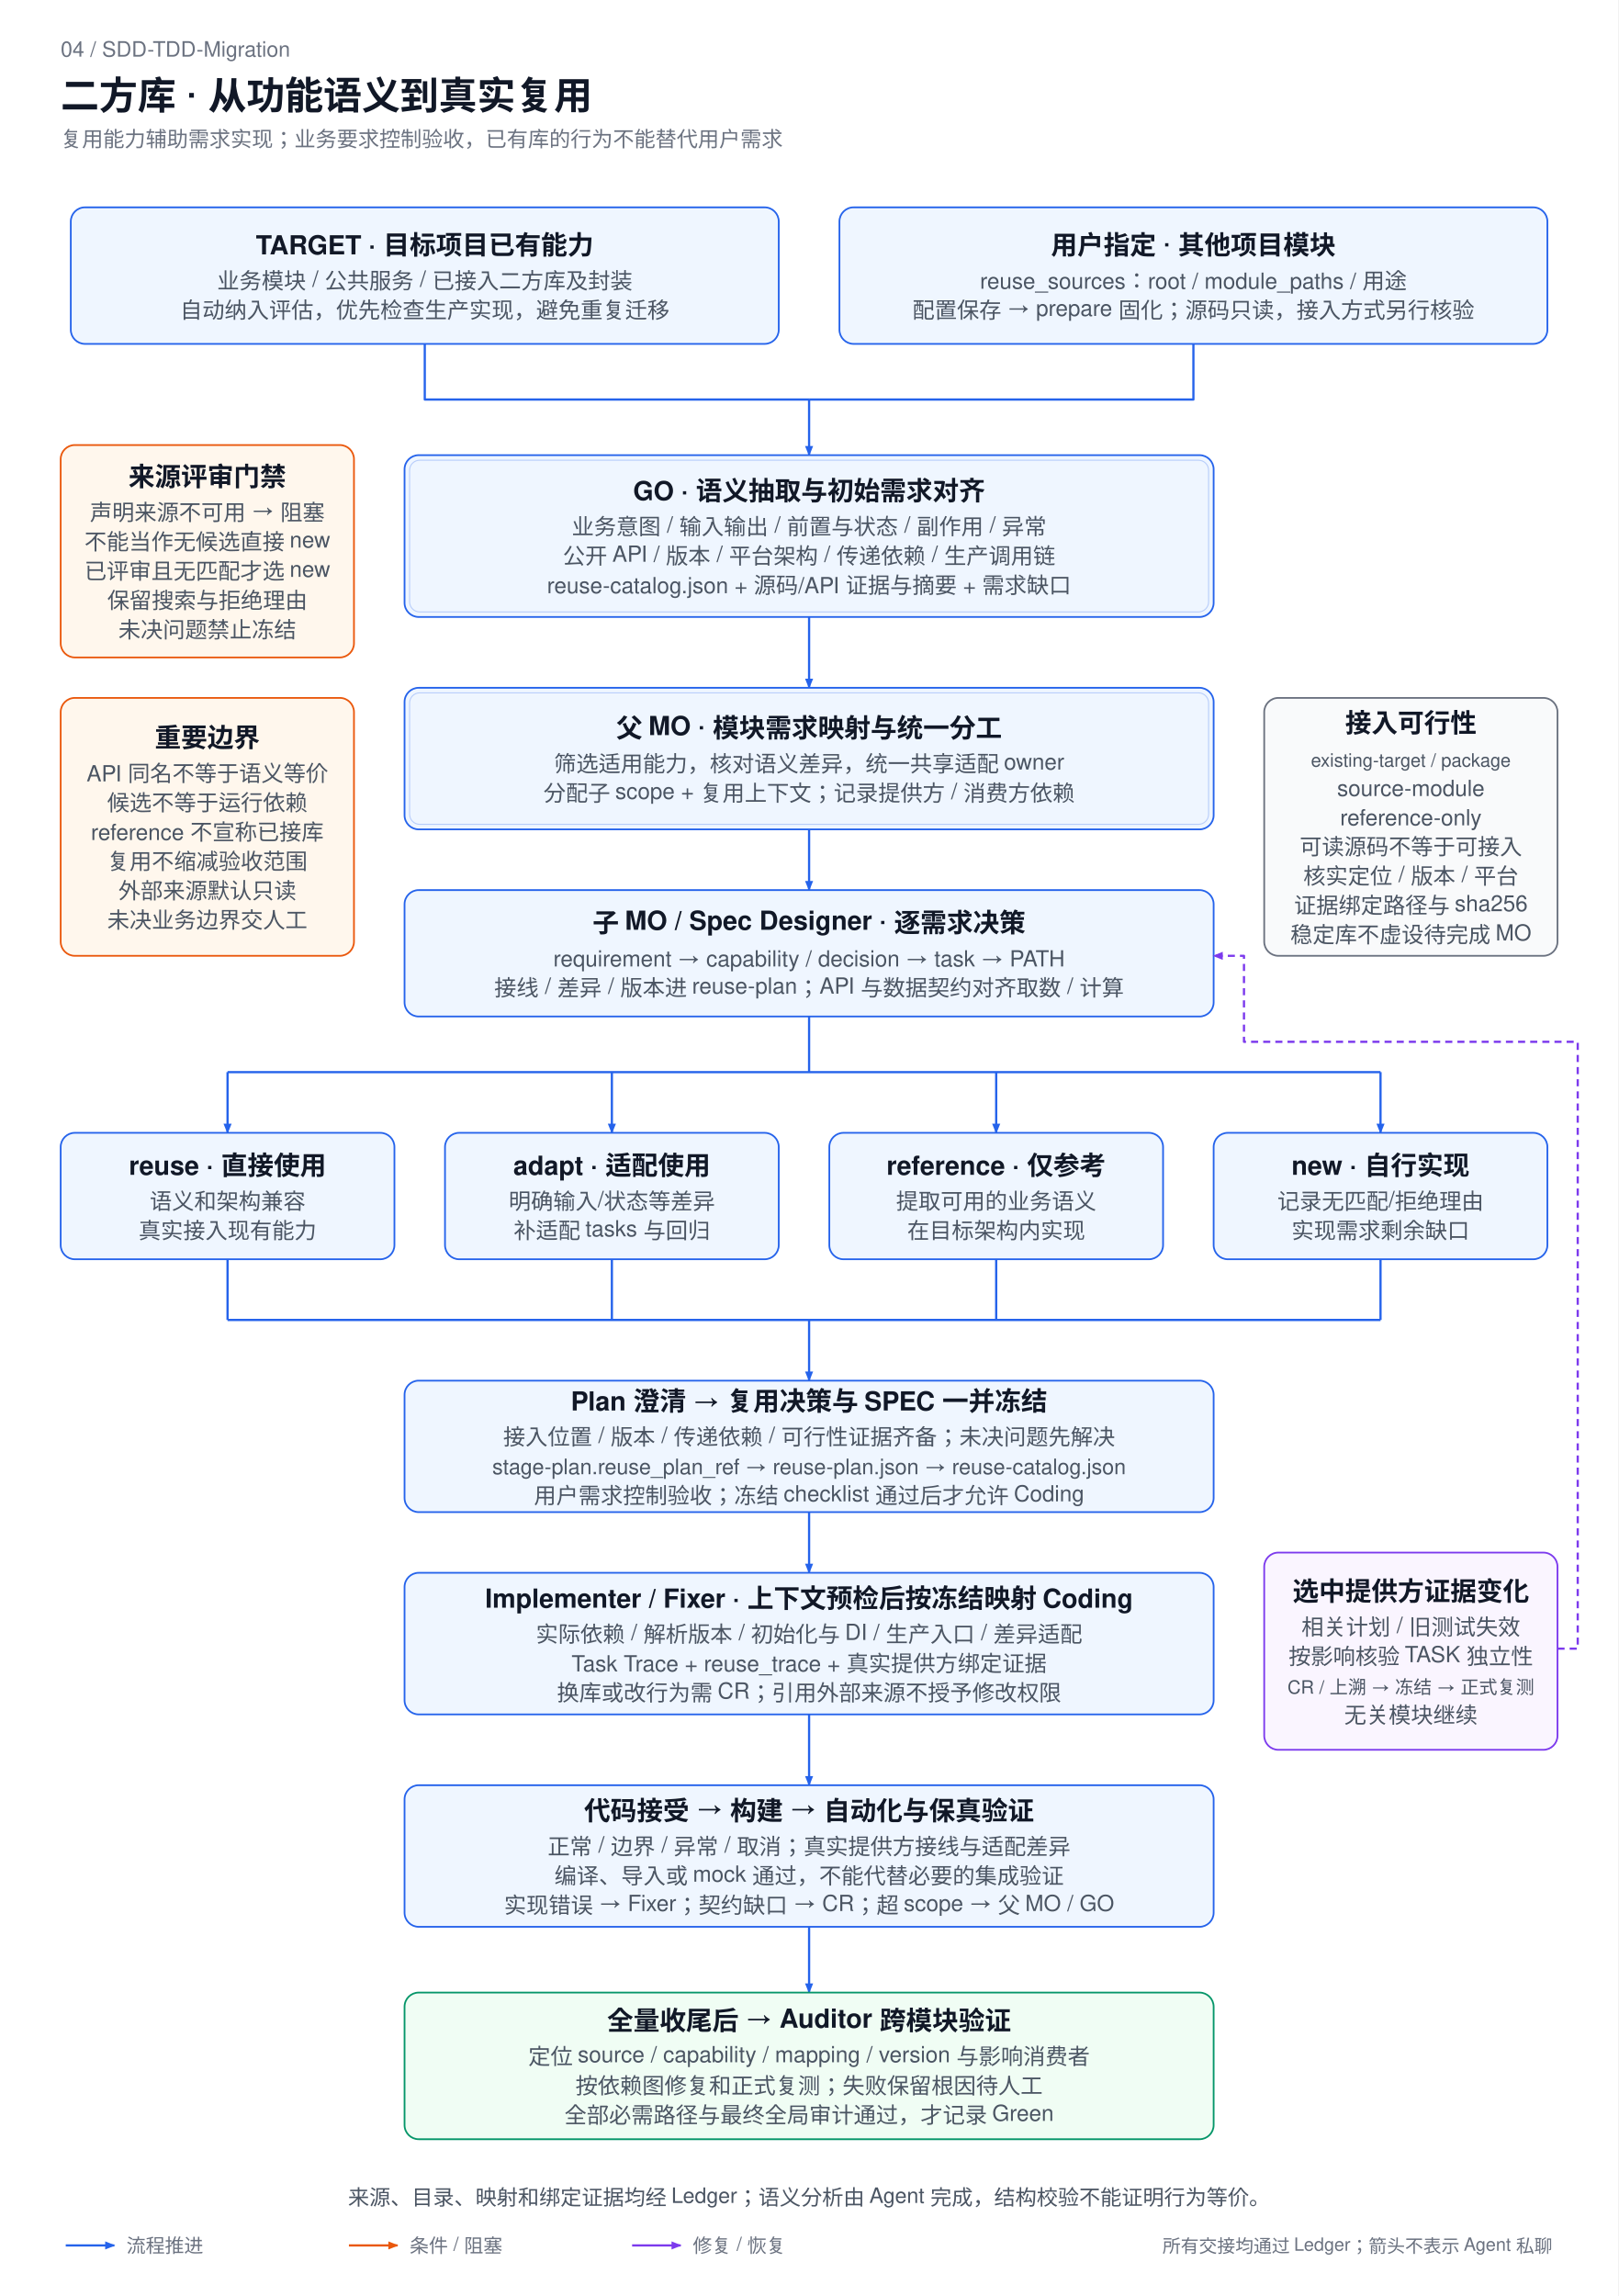
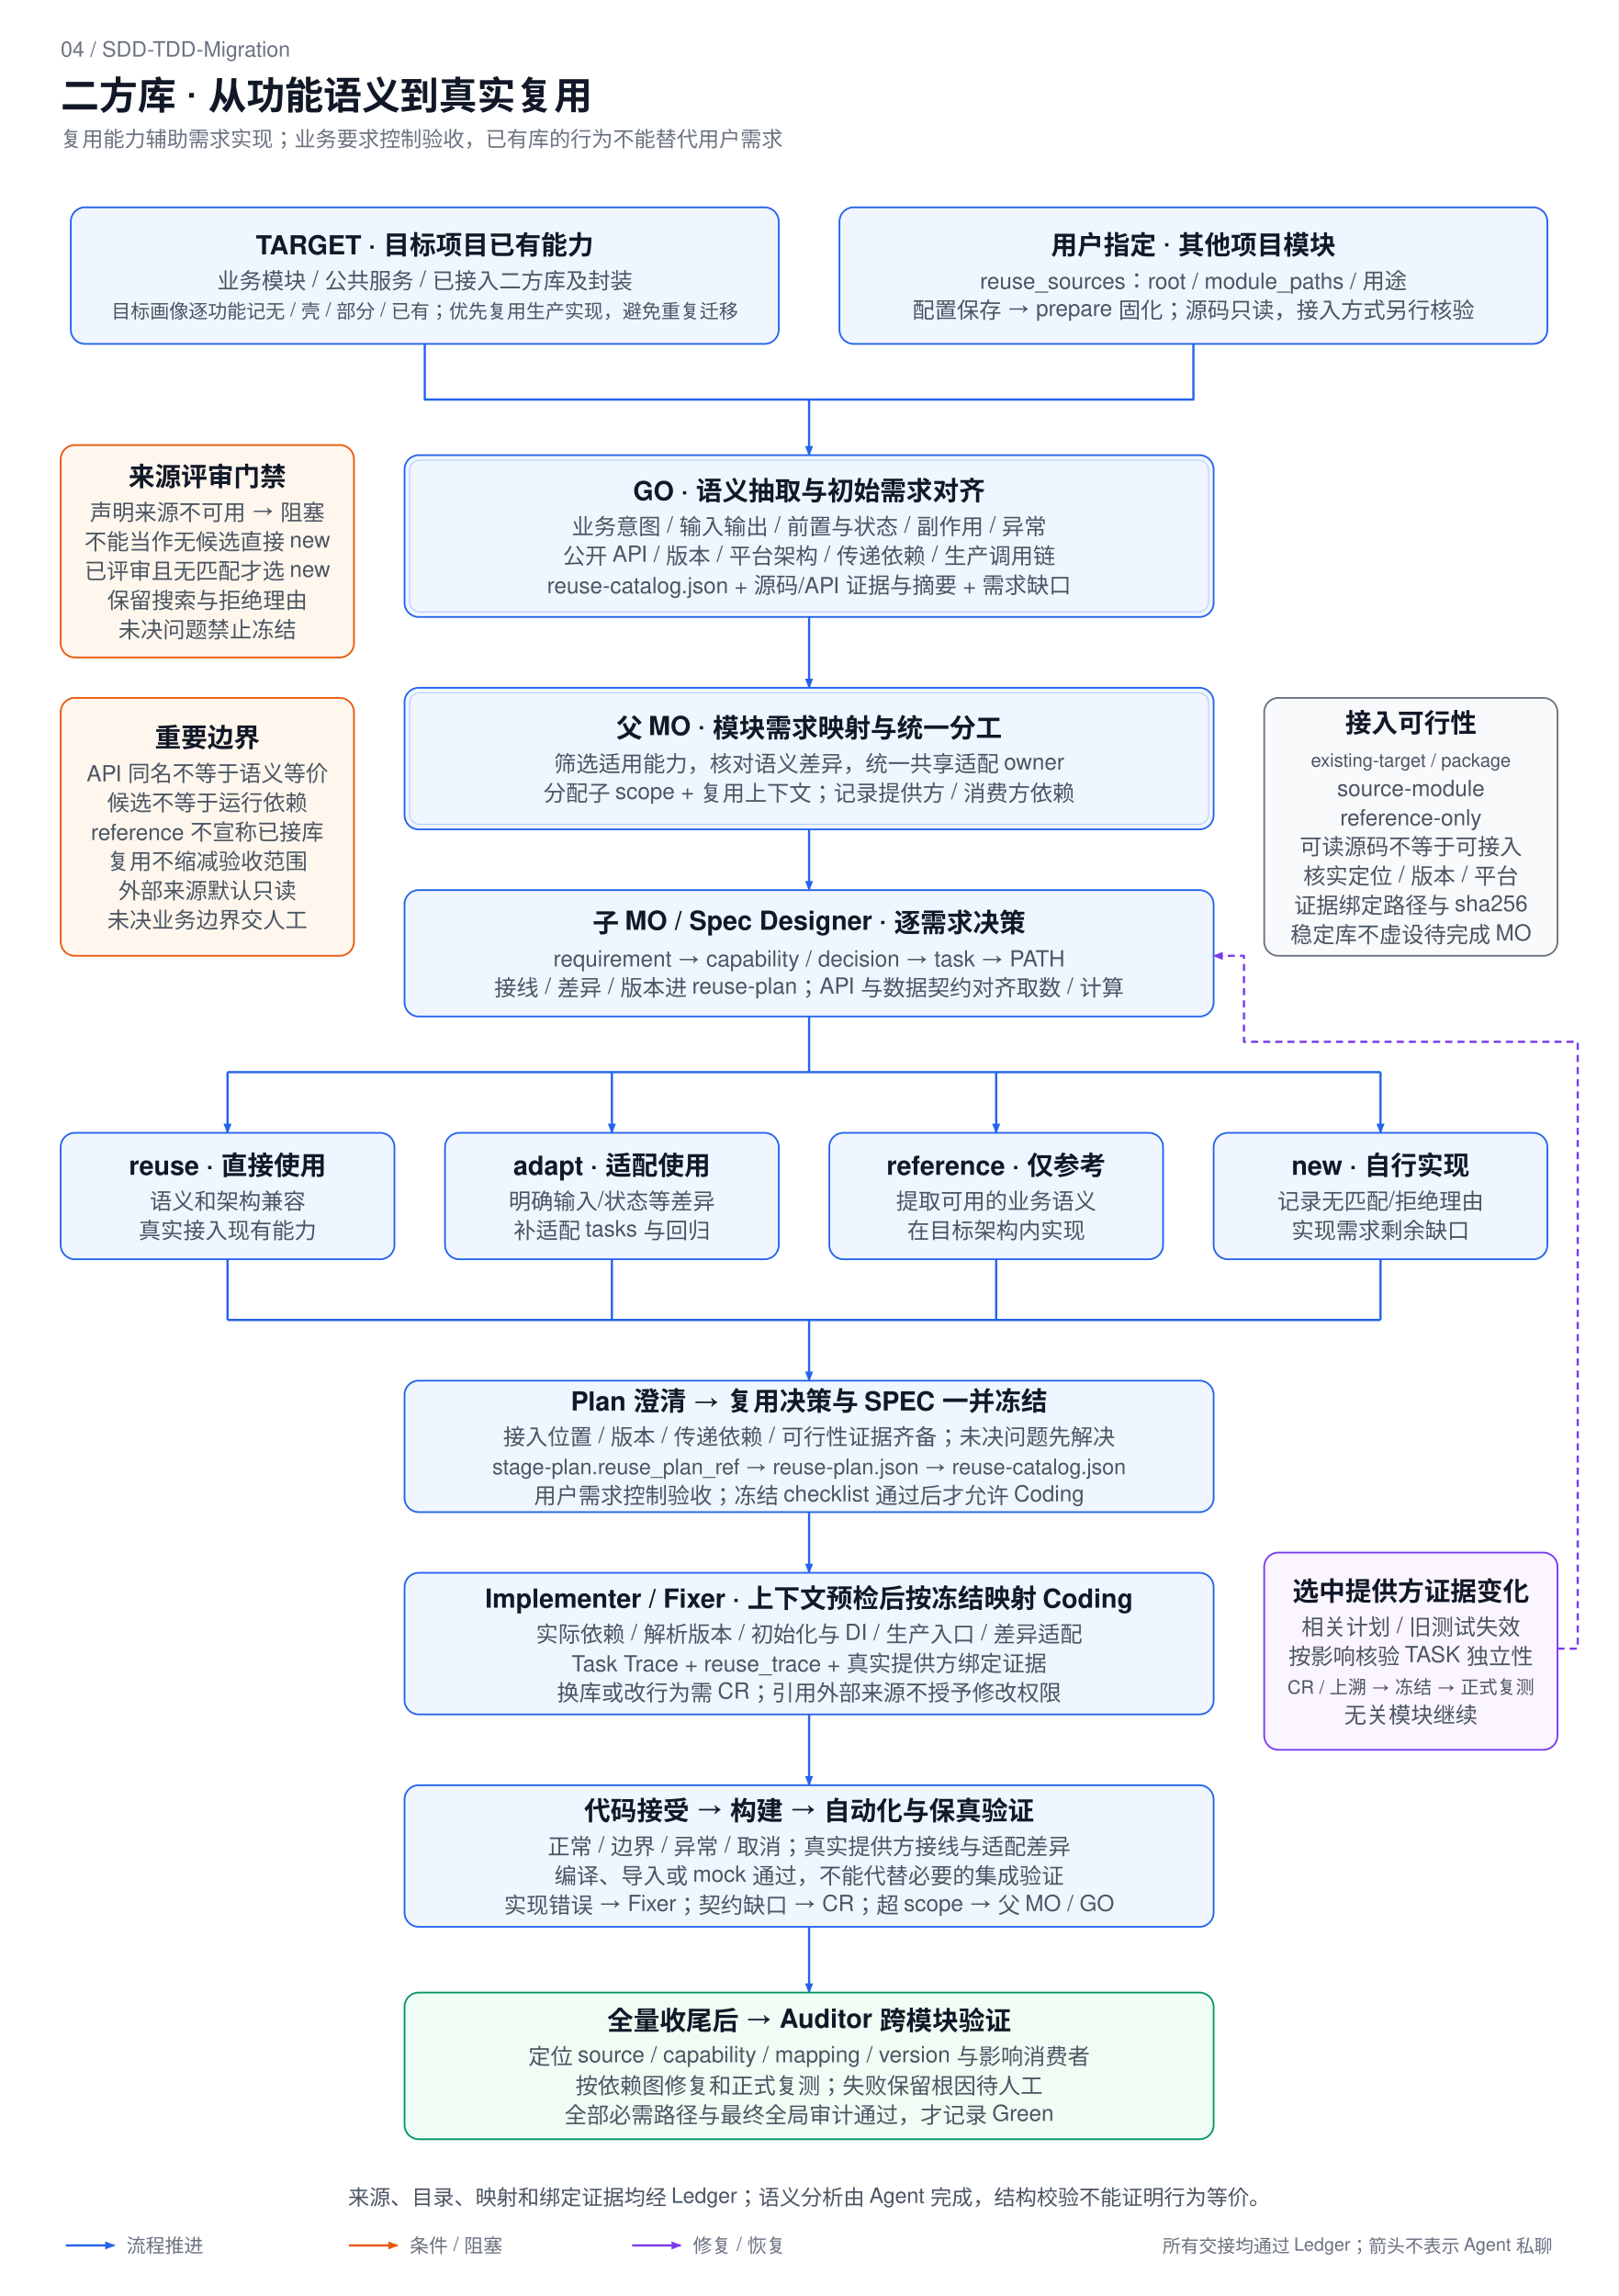
<svg xmlns="http://www.w3.org/2000/svg" width="1600" height="2270" viewBox="0 0 1600 2270" role="img" aria-labelledby="title desc">
  <style>text {font-family: "Helvetica Neue", Helvetica, Arial, "PingFang SC", "Microsoft YaHei", sans-serif;}</style>
  <defs>
    <marker id="arrow-blue" markerWidth="10" markerHeight="8" refX="9" refY="4" orient="auto" markerUnits="userSpaceOnUse">
      <path d="M0,0 L10,4 L0,8 Z" fill="#2563eb" />
    </marker>
    <marker id="arrow-orange" markerWidth="10" markerHeight="8" refX="9" refY="4" orient="auto" markerUnits="userSpaceOnUse">
      <path d="M0,0 L10,4 L0,8 Z" fill="#ea580c" />
    </marker>
    <marker id="arrow-green" markerWidth="10" markerHeight="8" refX="9" refY="4" orient="auto" markerUnits="userSpaceOnUse">
      <path d="M0,0 L10,4 L0,8 Z" fill="#059669" />
    </marker>
    <marker id="arrow-purple" markerWidth="10" markerHeight="8" refX="9" refY="4" orient="auto" markerUnits="userSpaceOnUse">
      <path d="M0,0 L10,4 L0,8 Z" fill="#7c3aed" />
    </marker>
    <marker id="arrow-gray" markerWidth="10" markerHeight="8" refX="9" refY="4" orient="auto" markerUnits="userSpaceOnUse">
      <path d="M0,0 L10,4 L0,8 Z" fill="#6b7280" />
    </marker>
  </defs>
  <rect width="1600" height="2270" fill="white" />
  <text x="60" y="56" font-size="21.00" fill="#6b7280" text-anchor="start" font-weight="400">04  /  SDD-TDD-Migration</text>
  <text x="60" y="108" font-size="38.00" fill="#111827" text-anchor="start" font-weight="700">二方库 · 从功能语义到真实复用</text>
  <text x="60" y="145" font-size="21.00" fill="#6b7280" text-anchor="start" font-weight="400">复用能力辅助需求实现；业务要求控制验收，已有库的行为不能替代用户需求</text>
  <rect x="70" y="205" width="700" height="135" rx="14" fill="#eff6ff" stroke="#2563eb" stroke-width="1.7" />
  <text x="420.0" y="251.5" font-size="26.00" fill="#111827" text-anchor="middle" font-weight="650">TARGET · 目标项目已有能力</text>
  <text x="420.0" y="285.5" font-size="22.00" fill="#4b5563" text-anchor="middle" font-weight="400">业务模块 / 公共服务 / 已接入二方库及封装</text>
-   <text x="420.0" y="314.5" font-size="22.00" fill="#4b5563" text-anchor="middle" font-weight="400">自动纳入评估，优先检查生产实现，避免重复迁移</text>
+   <text x="420.0" y="314.5" font-size="19.07" fill="#4b5563" text-anchor="middle" font-weight="400">目标画像逐功能记无 / 壳 / 部分 / 已有；优先复用生产实现，避免重复迁移</text>
  <rect x="830" y="205" width="700" height="135" rx="14" fill="#eff6ff" stroke="#2563eb" stroke-width="1.7" />
  <text x="1180.0" y="251.5" font-size="26.00" fill="#111827" text-anchor="middle" font-weight="650">用户指定 · 其他项目模块</text>
  <text x="1180.0" y="285.5" font-size="22.00" fill="#4b5563" text-anchor="middle" font-weight="400">reuse_sources：root / module_paths / 用途</text>
  <text x="1180.0" y="314.5" font-size="22.00" fill="#4b5563" text-anchor="middle" font-weight="400">配置保存 → prepare 固化；源码只读，接入方式另行核验</text>
  <path d="M420,340 L420,395 L800,395" fill="none" stroke="#2563eb" stroke-width="2.2" stroke-linejoin="round" />
  <path d="M1180,340 L1180,395 L800,395" fill="none" stroke="#2563eb" stroke-width="2.2" stroke-linejoin="round" />
  <path d="M800,395 L800,450" fill="none" stroke="#2563eb" stroke-width="2.2" stroke-linejoin="round" marker-end="url(#arrow-blue)" />
  <rect x="400" y="450" width="800" height="160" rx="14" fill="#eff6ff" stroke="#2563eb" stroke-width="1.7" />
  <rect x="405" y="455" width="790" height="150" rx="10" fill="none" stroke="#2563eb" stroke-opacity="0.28" />
  <text x="800.0" y="494.5" font-size="26.00" fill="#111827" text-anchor="middle" font-weight="650">GO · 语义抽取与初始需求对齐</text>
  <text x="800.0" y="528.5" font-size="22.00" fill="#4b5563" text-anchor="middle" font-weight="400">业务意图 / 输入输出 / 前置与状态 / 副作用 / 异常</text>
  <text x="800.0" y="557.5" font-size="22.00" fill="#4b5563" text-anchor="middle" font-weight="400">公开 API / 版本 / 平台架构 / 传递依赖 / 生产调用链</text>
  <text x="800.0" y="586.5" font-size="22.00" fill="#4b5563" text-anchor="middle" font-weight="400">reuse-catalog.json + 源码/API 证据与摘要 + 需求缺口</text>
  <path d="M800,610 L800,680" fill="none" stroke="#2563eb" stroke-width="2.2" stroke-linejoin="round" marker-end="url(#arrow-blue)" />
  <rect x="400" y="680" width="800" height="140" rx="14" fill="#eff6ff" stroke="#2563eb" stroke-width="1.7" />
  <rect x="405" y="685" width="790" height="130" rx="10" fill="none" stroke="#2563eb" stroke-opacity="0.28" />
  <text x="800.0" y="729.0" font-size="26.00" fill="#111827" text-anchor="middle" font-weight="650">父 MO · 模块需求映射与统一分工</text>
  <text x="800.0" y="763.0" font-size="22.00" fill="#4b5563" text-anchor="middle" font-weight="400">筛选适用能力，核对语义差异，统一共享适配 owner</text>
  <text x="800.0" y="792.0" font-size="22.00" fill="#4b5563" text-anchor="middle" font-weight="400">分配子 scope + 复用上下文；记录提供方 / 消费方依赖</text>
  <path d="M800,820 L800,880" fill="none" stroke="#2563eb" stroke-width="2.2" stroke-linejoin="round" marker-end="url(#arrow-blue)" />
  <rect x="400" y="880" width="800" height="125" rx="14" fill="#eff6ff" stroke="#2563eb" stroke-width="1.7" />
  <text x="800.0" y="921.5" font-size="26.00" fill="#111827" text-anchor="middle" font-weight="650">子 MO / Spec Designer · 逐需求决策</text>
  <text x="800.0" y="955.5" font-size="22.00" fill="#4b5563" text-anchor="middle" font-weight="400">requirement → capability / decision → task → PATH</text>
  <text x="800.0" y="984.5" font-size="22.00" fill="#4b5563" text-anchor="middle" font-weight="400">接线 / 差异 / 版本进 reuse-plan；API 与数据契约对齐取数 / 计算</text>
  <path d="M800,1005 L800,1060" fill="none" stroke="#2563eb" stroke-width="2.2" stroke-linejoin="round" />
  <path d="M225,1060 L1365,1060" fill="none" stroke="#2563eb" stroke-width="2.2" stroke-linejoin="round" />
  <path d="M225,1060 L225,1120" fill="none" stroke="#2563eb" stroke-width="2.2" stroke-linejoin="round" marker-end="url(#arrow-blue)" />
  <rect x="60" y="1120" width="330" height="125" rx="14" fill="#eff6ff" stroke="#2563eb" stroke-width="1.7" />
  <text x="225.0" y="1161.5" font-size="26.00" fill="#111827" text-anchor="middle" font-weight="650">reuse · 直接使用</text>
  <text x="225.0" y="1195.5" font-size="22.00" fill="#4b5563" text-anchor="middle" font-weight="400">语义和架构兼容</text>
  <text x="225.0" y="1224.5" font-size="22.00" fill="#4b5563" text-anchor="middle" font-weight="400">真实接入现有能力</text>
  <path d="M225,1245 L225,1305" fill="none" stroke="#2563eb" stroke-width="2.2" stroke-linejoin="round" />
  <path d="M605,1060 L605,1120" fill="none" stroke="#2563eb" stroke-width="2.2" stroke-linejoin="round" marker-end="url(#arrow-blue)" />
  <rect x="440" y="1120" width="330" height="125" rx="14" fill="#eff6ff" stroke="#2563eb" stroke-width="1.7" />
  <text x="605.0" y="1161.5" font-size="26.00" fill="#111827" text-anchor="middle" font-weight="650">adapt · 适配使用</text>
  <text x="605.0" y="1195.5" font-size="22.00" fill="#4b5563" text-anchor="middle" font-weight="400">明确输入/状态等差异</text>
  <text x="605.0" y="1224.5" font-size="22.00" fill="#4b5563" text-anchor="middle" font-weight="400">补适配 tasks 与回归</text>
  <path d="M605,1245 L605,1305" fill="none" stroke="#2563eb" stroke-width="2.2" stroke-linejoin="round" />
  <path d="M985,1060 L985,1120" fill="none" stroke="#2563eb" stroke-width="2.2" stroke-linejoin="round" marker-end="url(#arrow-blue)" />
  <rect x="820" y="1120" width="330" height="125" rx="14" fill="#eff6ff" stroke="#2563eb" stroke-width="1.7" />
  <text x="985.0" y="1161.5" font-size="26.00" fill="#111827" text-anchor="middle" font-weight="650">reference · 仅参考</text>
  <text x="985.0" y="1195.5" font-size="22.00" fill="#4b5563" text-anchor="middle" font-weight="400">提取可用的业务语义</text>
  <text x="985.0" y="1224.5" font-size="22.00" fill="#4b5563" text-anchor="middle" font-weight="400">在目标架构内实现</text>
  <path d="M985,1245 L985,1305" fill="none" stroke="#2563eb" stroke-width="2.2" stroke-linejoin="round" />
  <path d="M1365,1060 L1365,1120" fill="none" stroke="#2563eb" stroke-width="2.2" stroke-linejoin="round" marker-end="url(#arrow-blue)" />
  <rect x="1200" y="1120" width="330" height="125" rx="14" fill="#eff6ff" stroke="#2563eb" stroke-width="1.7" />
  <text x="1365.0" y="1161.5" font-size="26.00" fill="#111827" text-anchor="middle" font-weight="650">new · 自行实现</text>
  <text x="1365.0" y="1195.5" font-size="22.00" fill="#4b5563" text-anchor="middle" font-weight="400">记录无匹配/拒绝理由</text>
  <text x="1365.0" y="1224.5" font-size="22.00" fill="#4b5563" text-anchor="middle" font-weight="400">实现需求剩余缺口</text>
  <path d="M1365,1245 L1365,1305" fill="none" stroke="#2563eb" stroke-width="2.2" stroke-linejoin="round" />
  <path d="M225,1305 L1365,1305" fill="none" stroke="#2563eb" stroke-width="2.2" stroke-linejoin="round" />
  <path d="M800,1305 L800,1365" fill="none" stroke="#2563eb" stroke-width="2.2" stroke-linejoin="round" marker-end="url(#arrow-blue)" />
  <rect x="400" y="1365" width="800" height="130" rx="14" fill="#eff6ff" stroke="#2563eb" stroke-width="1.7" />
  <text x="800.0" y="1394.5" font-size="26.00" fill="#111827" text-anchor="middle" font-weight="650">Plan 澄清 → 复用决策与 SPEC 一并冻结</text>
  <text x="800.0" y="1428.5" font-size="22.00" fill="#4b5563" text-anchor="middle" font-weight="400">接入位置 / 版本 / 传递依赖 / 可行性证据齐备；未决问题先解决</text>
  <text x="800.0" y="1457.5" font-size="21.11" fill="#4b5563" text-anchor="middle" font-weight="400">stage-plan.reuse_plan_ref → reuse-plan.json → reuse-catalog.json</text>
  <text x="800.0" y="1486.5" font-size="22.00" fill="#4b5563" text-anchor="middle" font-weight="400">用户需求控制验收；冻结 checklist 通过后才允许 Coding</text>
  <path d="M800,1495 L800,1555" fill="none" stroke="#2563eb" stroke-width="2.2" stroke-linejoin="round" marker-end="url(#arrow-blue)" />
  <rect x="400" y="1555" width="800" height="140" rx="14" fill="#eff6ff" stroke="#2563eb" stroke-width="1.7" />
  <text x="800.0" y="1589.5" font-size="26.00" fill="#111827" text-anchor="middle" font-weight="650">Implementer / Fixer · 上下文预检后按冻结映射 Coding</text>
  <text x="800.0" y="1623.5" font-size="22.00" fill="#4b5563" text-anchor="middle" font-weight="400">实际依赖 / 解析版本 / 初始化与 DI / 生产入口 / 差异适配</text>
  <text x="800.0" y="1652.5" font-size="22.00" fill="#4b5563" text-anchor="middle" font-weight="400">Task Trace + reuse_trace + 真实提供方绑定证据</text>
  <text x="800.0" y="1681.5" font-size="22.00" fill="#4b5563" text-anchor="middle" font-weight="400">换库或改行为需 CR；引用外部来源不授予修改权限</text>
  <path d="M800,1695 L800,1765" fill="none" stroke="#2563eb" stroke-width="2.2" stroke-linejoin="round" marker-end="url(#arrow-blue)" />
  <rect x="400" y="1765" width="800" height="140" rx="14" fill="#eff6ff" stroke="#2563eb" stroke-width="1.7" />
  <text x="800.0" y="1799.5" font-size="26.00" fill="#111827" text-anchor="middle" font-weight="650">代码接受 → 构建 → 自动化与保真验证</text>
  <text x="800.0" y="1833.5" font-size="22.00" fill="#4b5563" text-anchor="middle" font-weight="400">正常 / 边界 / 异常 / 取消；真实提供方接线与适配差异</text>
  <text x="800.0" y="1862.5" font-size="22.00" fill="#4b5563" text-anchor="middle" font-weight="400">编译、导入或 mock 通过，不能代替必要的集成验证</text>
  <text x="800.0" y="1891.5" font-size="22.00" fill="#4b5563" text-anchor="middle" font-weight="400">实现错误 → Fixer；契约缺口 → CR；超 scope → 父 MO / GO</text>
  <path d="M800,1905 L800,1970" fill="none" stroke="#2563eb" stroke-width="2.2" stroke-linejoin="round" marker-end="url(#arrow-blue)" />
  <rect x="400" y="1970" width="800" height="145" rx="14" fill="#f0fdf4" stroke="#059669" stroke-width="1.7" />
  <text x="800.0" y="2007.0" font-size="26.00" fill="#111827" text-anchor="middle" font-weight="650">全量收尾后 → Auditor 跨模块验证</text>
  <text x="800.0" y="2041.0" font-size="22.00" fill="#4b5563" text-anchor="middle" font-weight="400">定位 source / capability / mapping / version 与影响消费者</text>
  <text x="800.0" y="2070.0" font-size="22.00" fill="#4b5563" text-anchor="middle" font-weight="400">按依赖图修复和正式复测；失败保留根因待人工</text>
  <text x="800.0" y="2099.0" font-size="22.00" fill="#4b5563" text-anchor="middle" font-weight="400">全部必需路径与最终全局审计通过，才记录 Green</text>
  <rect x="60" y="690" width="290" height="255" rx="14" fill="#fff7ed" stroke="#ea580c" stroke-width="1.7" />
  <text x="205.0" y="738.5" font-size="26.00" fill="#111827" text-anchor="middle" font-weight="650">重要边界</text>
  <text x="205.0" y="772.5" font-size="22.00" fill="#4b5563" text-anchor="middle" font-weight="400">API 同名不等于语义等价</text>
  <text x="205.0" y="801.5" font-size="22.00" fill="#4b5563" text-anchor="middle" font-weight="400">候选不等于运行依赖</text>
  <text x="205.0" y="830.5" font-size="22.00" fill="#4b5563" text-anchor="middle" font-weight="400">reference 不宣称已接库</text>
  <text x="205.0" y="859.5" font-size="22.00" fill="#4b5563" text-anchor="middle" font-weight="400">复用不缩减验收范围</text>
  <text x="205.0" y="888.5" font-size="22.00" fill="#4b5563" text-anchor="middle" font-weight="400">外部来源默认只读</text>
  <text x="205.0" y="917.5" font-size="22.00" fill="#4b5563" text-anchor="middle" font-weight="400">未决业务边界交人工</text>
  <rect x="60" y="440" width="290" height="210" rx="14" fill="#fff7ed" stroke="#ea580c" stroke-width="1.7" />
  <text x="205.0" y="480.5" font-size="26.00" fill="#111827" text-anchor="middle" font-weight="650">来源评审门禁</text>
  <text x="205.0" y="514.5" font-size="22.00" fill="#4b5563" text-anchor="middle" font-weight="400">声明来源不可用 → 阻塞</text>
  <text x="205.0" y="543.5" font-size="22.00" fill="#4b5563" text-anchor="middle" font-weight="400">不能当作无候选直接 new</text>
  <text x="205.0" y="572.5" font-size="22.00" fill="#4b5563" text-anchor="middle" font-weight="400">已评审且无匹配才选 new</text>
  <text x="205.0" y="601.5" font-size="22.00" fill="#4b5563" text-anchor="middle" font-weight="400">保留搜索与拒绝理由</text>
  <text x="205.0" y="630.5" font-size="22.00" fill="#4b5563" text-anchor="middle" font-weight="400">未决问题禁止冻结</text>
  <rect x="1250" y="690" width="290" height="255" rx="14" fill="#f9fafb" stroke="#6b7280" stroke-width="1.7" />
  <text x="1395.0" y="724.0" font-size="26.00" fill="#111827" text-anchor="middle" font-weight="650">接入可行性</text>
  <text x="1395.0" y="758.0" font-size="18.25" fill="#4b5563" text-anchor="middle" font-weight="400">existing-target / package</text>
  <text x="1395.0" y="787.0" font-size="22.00" fill="#4b5563" text-anchor="middle" font-weight="400">source-module</text>
  <text x="1395.0" y="816.0" font-size="22.00" fill="#4b5563" text-anchor="middle" font-weight="400">reference-only</text>
  <text x="1395.0" y="845.0" font-size="22.00" fill="#4b5563" text-anchor="middle" font-weight="400">可读源码不等于可接入</text>
  <text x="1395.0" y="874.0" font-size="22.00" fill="#4b5563" text-anchor="middle" font-weight="400">核实定位 / 版本 / 平台</text>
  <text x="1395.0" y="903.0" font-size="22.00" fill="#4b5563" text-anchor="middle" font-weight="400">证据绑定路径与 sha256</text>
  <text x="1395.0" y="932.0" font-size="22.00" fill="#4b5563" text-anchor="middle" font-weight="400">稳定库不虚设待完成 MO</text>
  <rect x="1250" y="1535" width="290" height="195" rx="14" fill="#faf5ff" stroke="#7c3aed" stroke-width="1.7" />
  <text x="1395.0" y="1582.5" font-size="26.00" fill="#111827" text-anchor="middle" font-weight="650">选中提供方证据变化</text>
  <text x="1395.0" y="1616.5" font-size="22.00" fill="#4b5563" text-anchor="middle" font-weight="400">相关计划 / 旧测试失效</text>
  <text x="1395.0" y="1645.5" font-size="22.00" fill="#4b5563" text-anchor="middle" font-weight="400">按影响核验 TASK 独立性</text>
  <text x="1395.0" y="1674.5" font-size="18.22" fill="#4b5563" text-anchor="middle" font-weight="400">CR / 上溯 → 冻结 → 正式复测</text>
  <text x="1395.0" y="1703.5" font-size="22.00" fill="#4b5563" text-anchor="middle" font-weight="400">无关模块继续</text>
  <path d="M1540,1630 L1560,1630 L1560,1030 L1230,1030 L1230,945 L1200,945" fill="none" stroke="#7c3aed" stroke-width="2.2" stroke-linejoin="round" stroke-dasharray="7 5" marker-end="url(#arrow-purple)" />
  <text x="800" y="2180" font-size="21.00" fill="#4b5563" text-anchor="middle" font-weight="400">来源、目录、映射和绑定证据均经 Ledger；语义分析由 Agent 完成，结构校验不能证明行为等价。</text>
  <path d="M65,2220 L113,2220" fill="none" stroke="#2563eb" stroke-width="2.2" stroke-linejoin="round" marker-end="url(#arrow-blue)" />
  <text x="125" y="2227" font-size="19.00" fill="#6b7280" text-anchor="start" font-weight="400">流程推进</text>
  <path d="M345,2220 L393,2220" fill="none" stroke="#ea580c" stroke-width="2.2" stroke-linejoin="round" marker-end="url(#arrow-orange)" />
  <text x="405" y="2227" font-size="19.00" fill="#6b7280" text-anchor="start" font-weight="400">条件 / 阻塞</text>
  <path d="M625,2220 L673,2220" fill="none" stroke="#7c3aed" stroke-width="2.2" stroke-linejoin="round" marker-end="url(#arrow-purple)" />
  <text x="685" y="2227" font-size="19.00" fill="#6b7280" text-anchor="start" font-weight="400">修复 / 恢复</text>
  <text x="1535" y="2227" font-size="18.00" fill="#6b7280" text-anchor="end" font-weight="400">所有交接均通过 Ledger；箭头不表示 Agent 私聊</text>
</svg>
